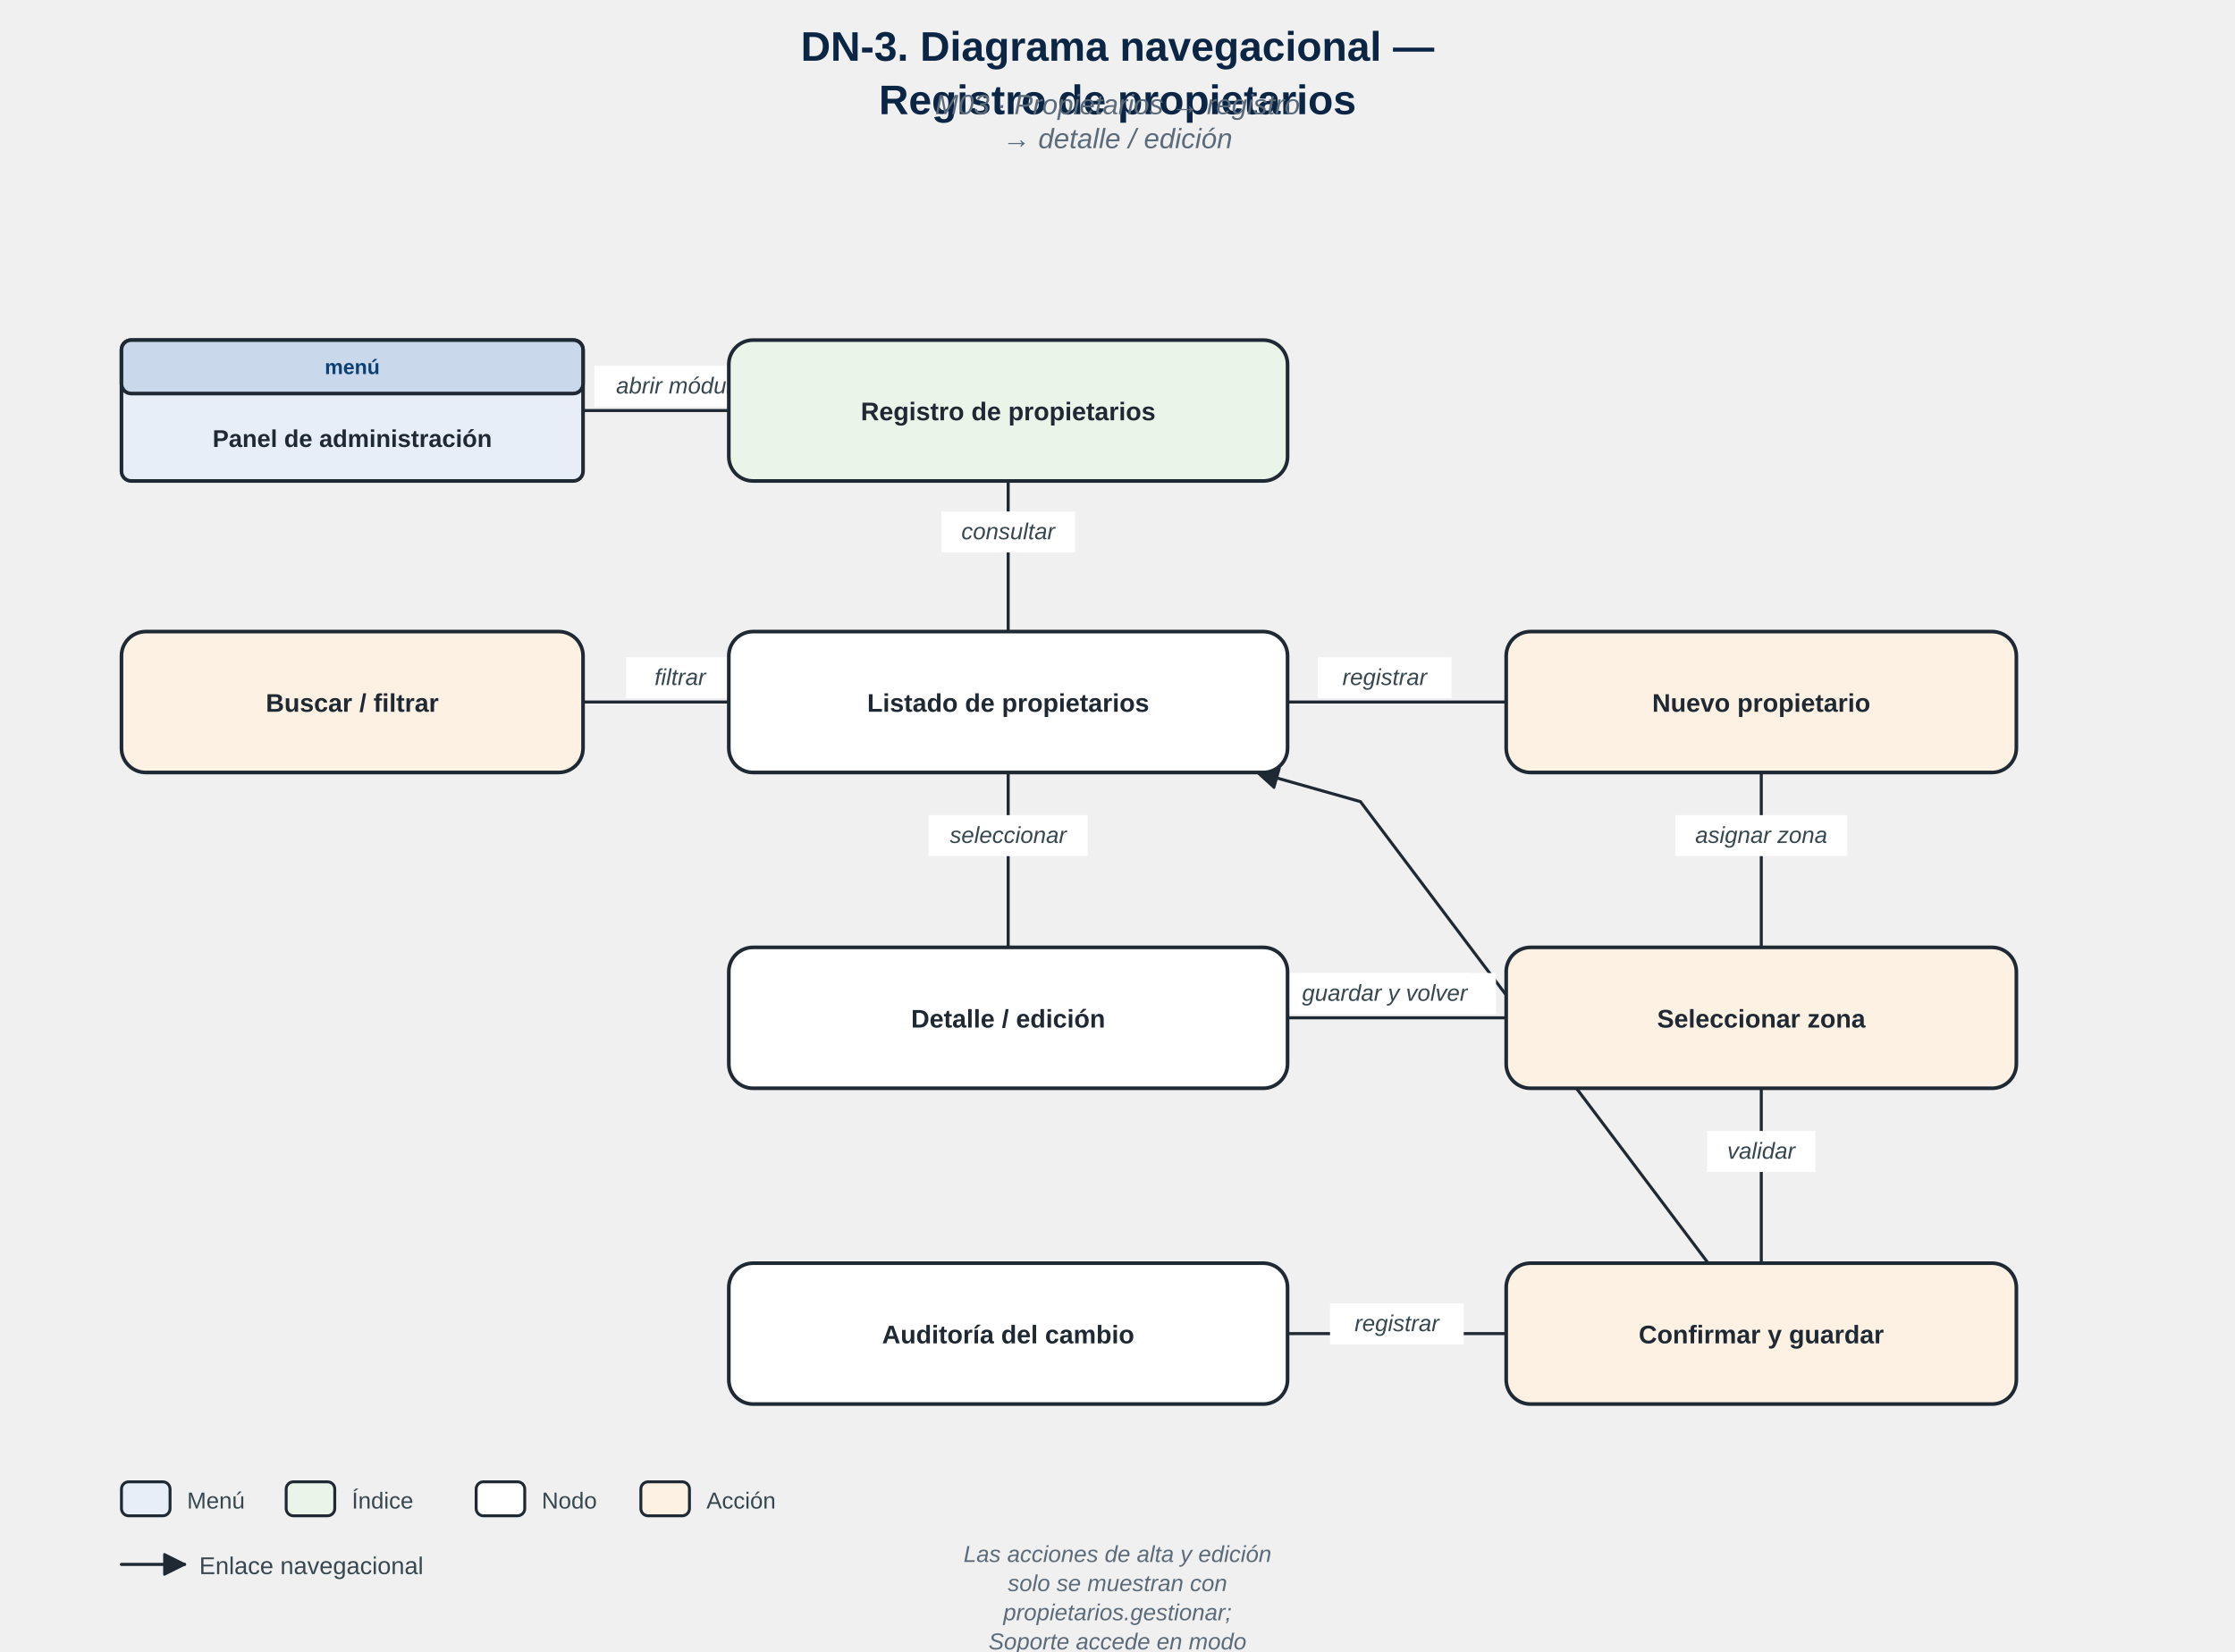
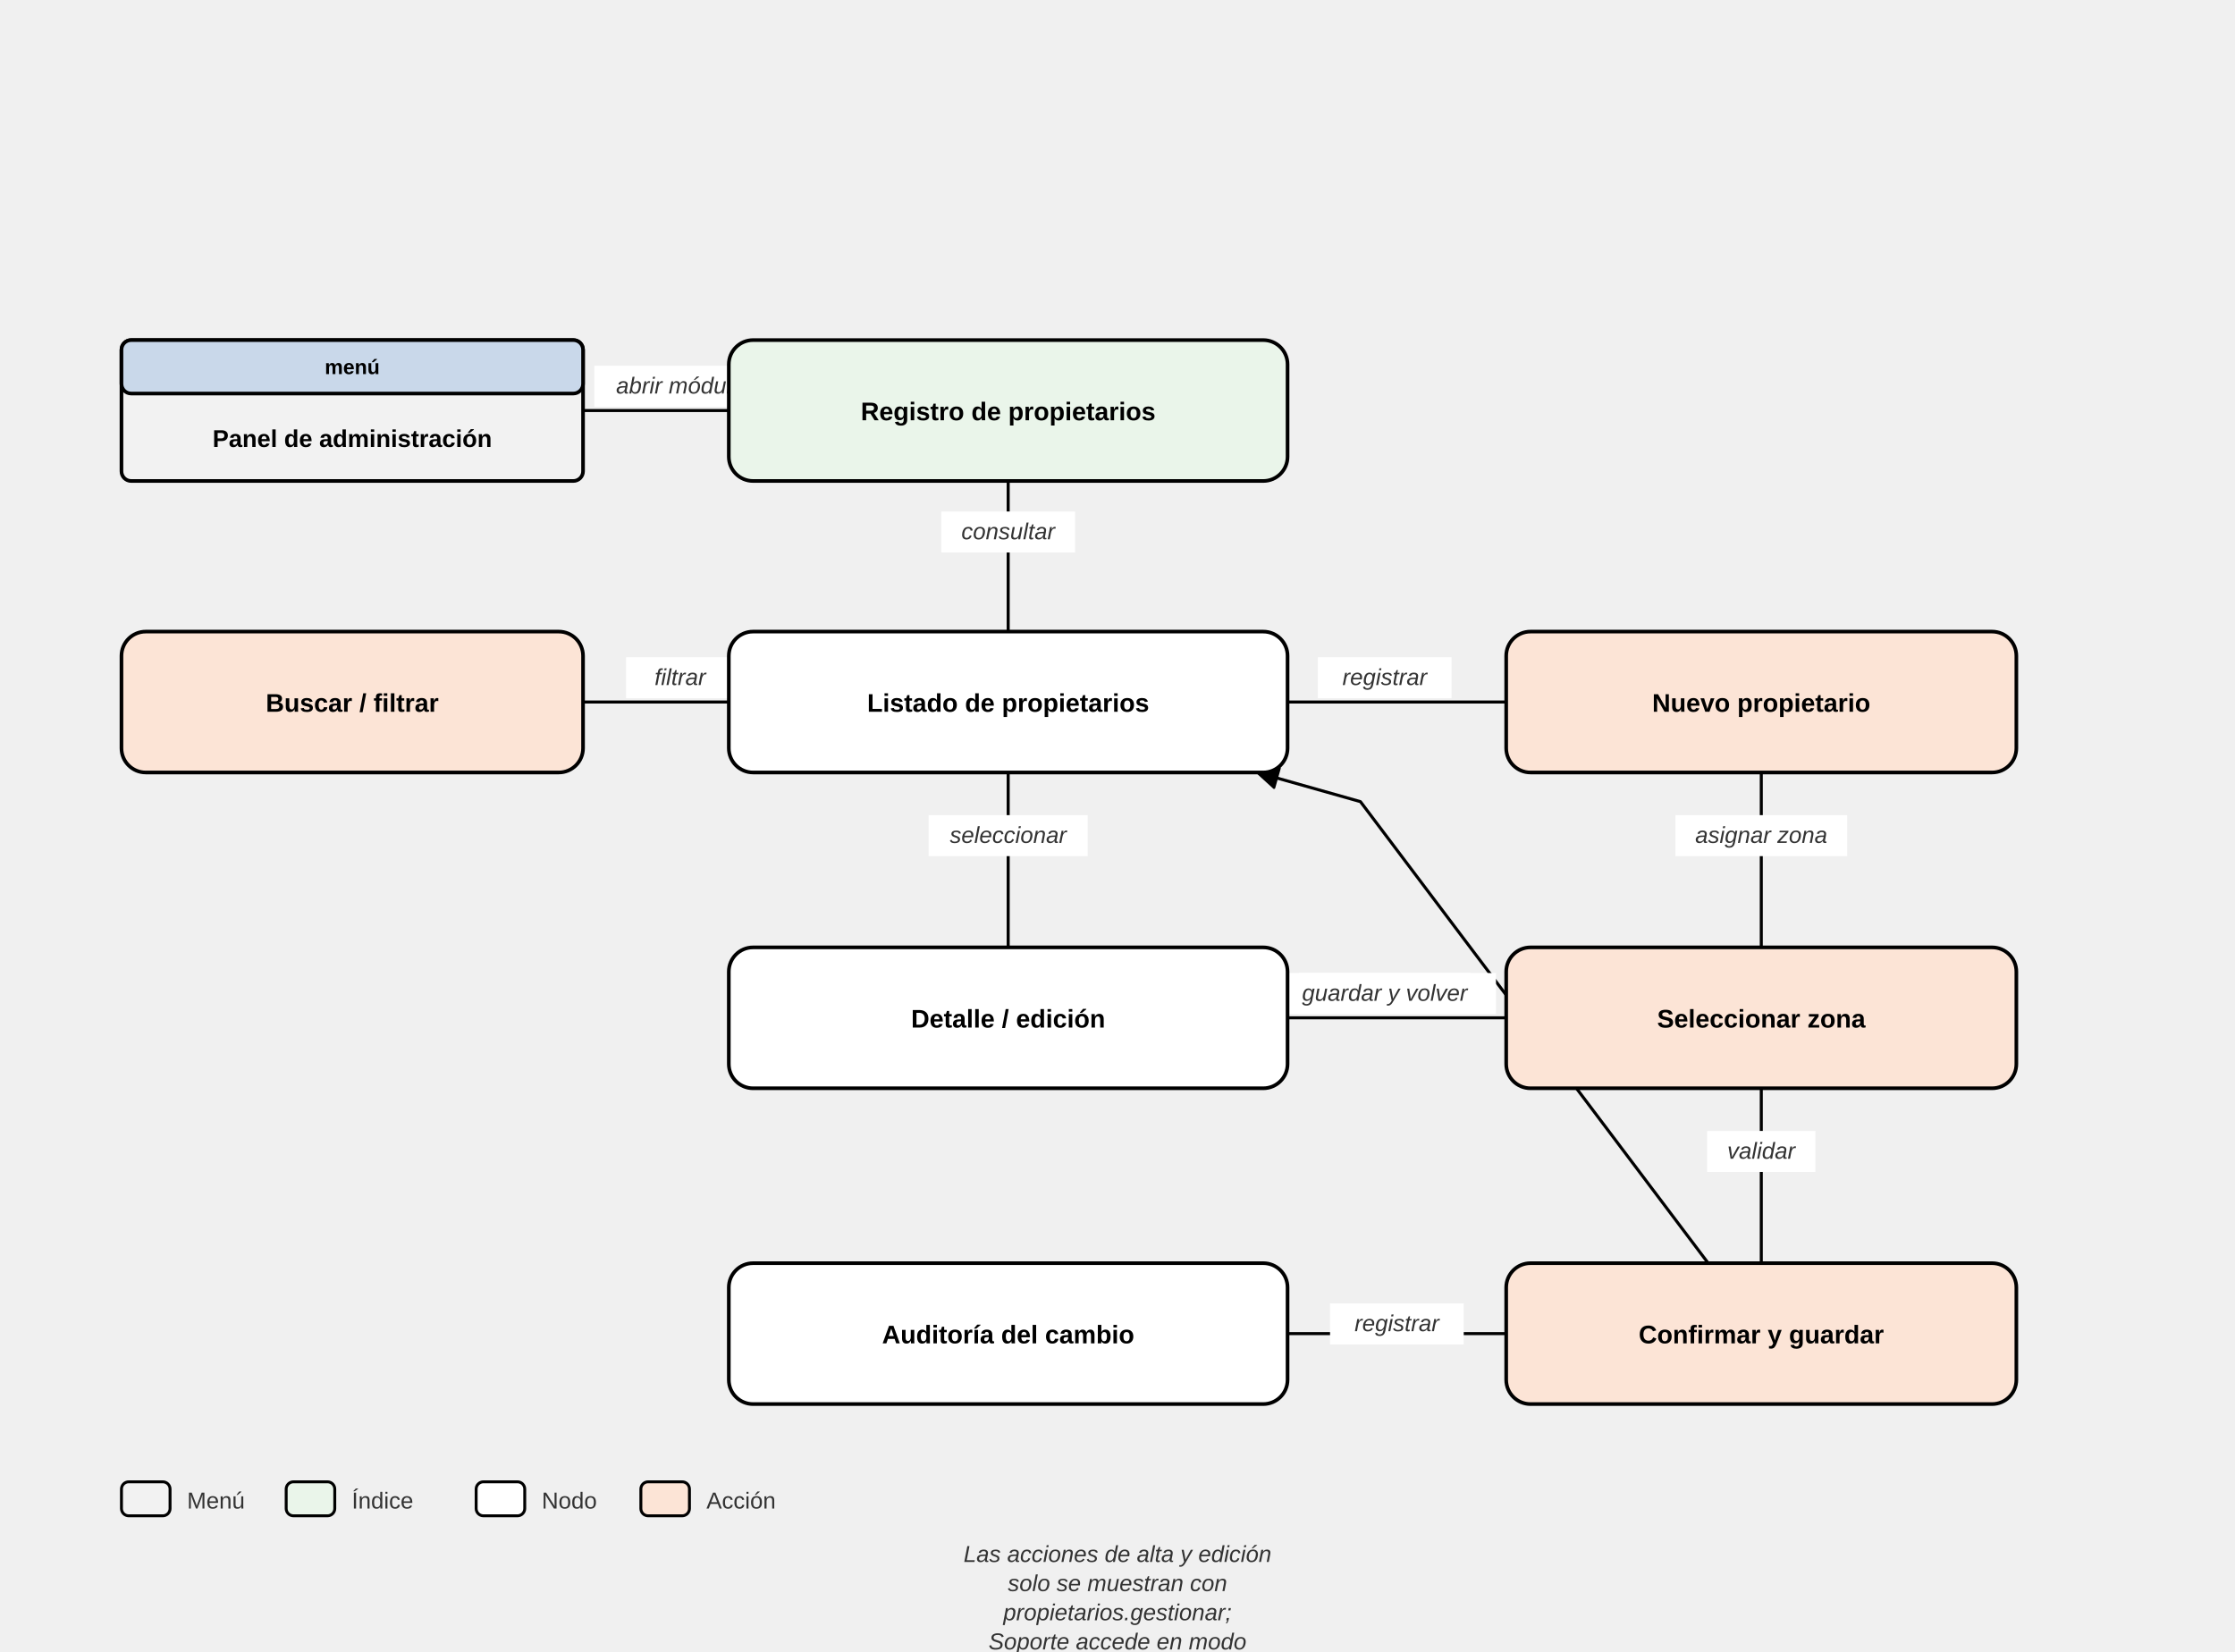
- <svg xmlns="http://www.w3.org/2000/svg" width="920" height="680" viewBox="0 0 920 680" font-family="'Segoe UI','Helvetica Neue',Arial,sans-serif">
+ <svg xmlns="http://www.w3.org/2000/svg" width="920" height="680" viewBox="0 0 920 680" font-family="Calibri,Arial,sans-serif">
  <defs>
    <marker id="arr-open" viewBox="0 0 12 12" refX="11" refY="6" markerWidth="11" markerHeight="11" markerUnits="userSpaceOnUse" orient="auto-start-reverse">
-       <path d="M1,1 L11,6 L1,11" fill="none" stroke="#1f2933" stroke-width="1.6" stroke-linecap="round" stroke-linejoin="round" />
+       <path d="M1,1 L11,6 L1,11" fill="none" stroke="#000000" stroke-width="1.6" stroke-linecap="round" stroke-linejoin="round" />
    </marker>
    <marker id="arr-fill" viewBox="0 0 12 12" refX="11" refY="6" markerWidth="10" markerHeight="10" markerUnits="userSpaceOnUse" orient="auto-start-reverse">
-       <path d="M1,1 L11,6 L1,11 Z" fill="#1f2933" stroke="#1f2933" stroke-width="1.2" stroke-linejoin="round" />
+       <path d="M1,1 L11,6 L1,11 Z" fill="#000000" stroke="#000000" stroke-width="1.2" stroke-linejoin="round" />
    </marker>
    <marker id="arr-thin" viewBox="0 0 12 12" refX="11" refY="6" markerWidth="9" markerHeight="9" markerUnits="userSpaceOnUse" orient="auto-start-reverse">
-       <path d="M2,2 L10,6 L2,10" fill="none" stroke="#1f2933" stroke-width="1.4" stroke-linecap="round" stroke-linejoin="round" />
+       <path d="M2,2 L10,6 L2,10" fill="none" stroke="#000000" stroke-width="1.4" stroke-linecap="round" stroke-linejoin="round" />
    </marker>
    <marker id="arr-dep" viewBox="0 0 12 12" refX="11" refY="6" markerWidth="10" markerHeight="10" markerUnits="userSpaceOnUse" orient="auto-start-reverse">
-       <path d="M1,1 L11,6 L1,11" fill="#ffffff" stroke="#1f2933" stroke-width="1.5" stroke-linejoin="round" />
+       <path d="M1,1 L11,6 L1,11" fill="#ffffff" stroke="#000000" stroke-width="1.5" stroke-linejoin="round" />
    </marker>
  </defs>
-   <g>
-     <text x="460" y="25" font-size="17" fill="#0b2545" font-weight="700" text-anchor="middle" xml:space="preserve">DN-3. Diagrama navegacional —</text>
-     <text x="460" y="47" font-size="17" fill="#0b2545" font-weight="700" text-anchor="middle" xml:space="preserve">Registro de propietarios</text>
-   </g>
-   <g>
-     <text x="460" y="47" font-size="11.5" fill="#5b6b7a" font-weight="400" text-anchor="middle" font-style="italic" xml:space="preserve">M03 · Propietarios → registro</text>
-     <text x="460" y="61" font-size="11.5" fill="#5b6b7a" font-weight="400" text-anchor="middle" font-style="italic" xml:space="preserve">→ detalle / edición</text>
-   </g>
-   <line x1="240" y1="169" x2="415" y2="169" stroke="#1f2933" stroke-width="1.25" marker-end="url(#arr-fill)" stroke-linecap="round" />
+   <line x1="240" y1="169" x2="415" y2="169" stroke="#000000" stroke-width="1.25" marker-end="url(#arr-fill)" stroke-linecap="round" />
  <g>
    <rect x="244.65" y="150.56" width="70.7" height="16.88" fill="#ffffff" stroke="none" stroke-width="1.4" />
    <g>
-       <text x="280" y="162" font-size="9.5" fill="#37474f" font-weight="500" text-anchor="middle" font-style="italic" xml:space="preserve">abrir módulo</text>
+       <text x="280" y="162" font-size="9.5" fill="#333333" font-weight="500" text-anchor="middle" font-style="italic" xml:space="preserve">abrir módulo</text>
    </g>
  </g>
-   <line x1="415" y1="198" x2="415" y2="289" stroke="#1f2933" stroke-width="1.25" marker-end="url(#arr-fill)" stroke-linecap="round" />
+   <line x1="415" y1="198" x2="415" y2="289" stroke="#000000" stroke-width="1.25" marker-end="url(#arr-fill)" stroke-linecap="round" />
  <g>
    <rect x="387.49" y="210.56" width="55.03" height="16.88" fill="#ffffff" stroke="none" stroke-width="1.4" />
    <g>
-       <text x="415" y="222" font-size="9.5" fill="#37474f" font-weight="500" text-anchor="middle" font-style="italic" xml:space="preserve">consultar</text>
+       <text x="415" y="222" font-size="9.5" fill="#333333" font-weight="500" text-anchor="middle" font-style="italic" xml:space="preserve">consultar</text>
    </g>
  </g>
-   <line x1="300" y1="289" x2="145" y2="289" stroke="#1f2933" stroke-width="1.25" marker-end="url(#arr-fill)" stroke-linecap="round" />
+   <line x1="300" y1="289" x2="145" y2="289" stroke="#000000" stroke-width="1.25" marker-end="url(#arr-fill)" stroke-linecap="round" />
  <g>
    <rect x="257.71" y="270.56" width="44.58" height="16.88" fill="#ffffff" stroke="none" stroke-width="1.4" />
    <g>
-       <text x="280" y="282" font-size="9.5" fill="#37474f" font-weight="500" text-anchor="middle" font-style="italic" xml:space="preserve">filtrar</text>
+       <text x="280" y="282" font-size="9.5" fill="#333333" font-weight="500" text-anchor="middle" font-style="italic" xml:space="preserve">filtrar</text>
    </g>
  </g>
-   <line x1="530" y1="289" x2="725" y2="289" stroke="#1f2933" stroke-width="1.25" marker-end="url(#arr-fill)" stroke-linecap="round" />
+   <line x1="530" y1="289" x2="725" y2="289" stroke="#000000" stroke-width="1.25" marker-end="url(#arr-fill)" stroke-linecap="round" />
  <g>
    <rect x="542.49" y="270.56" width="55.03" height="16.88" fill="#ffffff" stroke="none" stroke-width="1.4" />
    <g>
-       <text x="570" y="282" font-size="9.5" fill="#37474f" font-weight="500" text-anchor="middle" font-style="italic" xml:space="preserve">registrar</text>
+       <text x="570" y="282" font-size="9.5" fill="#333333" font-weight="500" text-anchor="middle" font-style="italic" xml:space="preserve">registrar</text>
    </g>
  </g>
-   <line x1="415" y1="318" x2="415" y2="419" stroke="#1f2933" stroke-width="1.25" marker-end="url(#arr-fill)" stroke-linecap="round" />
+   <line x1="415" y1="318" x2="415" y2="419" stroke="#000000" stroke-width="1.25" marker-end="url(#arr-fill)" stroke-linecap="round" />
  <g>
    <rect x="382.26" y="335.56" width="65.47" height="16.88" fill="#ffffff" stroke="none" stroke-width="1.4" />
    <g>
-       <text x="415" y="347" font-size="9.5" fill="#37474f" font-weight="500" text-anchor="middle" font-style="italic" xml:space="preserve">seleccionar</text>
+       <text x="415" y="347" font-size="9.5" fill="#333333" font-weight="500" text-anchor="middle" font-style="italic" xml:space="preserve">seleccionar</text>
    </g>
  </g>
-   <line x1="725" y1="318" x2="725" y2="419" stroke="#1f2933" stroke-width="1.25" marker-end="url(#arr-fill)" stroke-linecap="round" />
+   <line x1="725" y1="318" x2="725" y2="419" stroke="#000000" stroke-width="1.25" marker-end="url(#arr-fill)" stroke-linecap="round" />
  <g>
    <rect x="689.65" y="335.56" width="70.7" height="16.88" fill="#ffffff" stroke="none" stroke-width="1.4" />
    <g>
-       <text x="725" y="347" font-size="9.5" fill="#37474f" font-weight="500" text-anchor="middle" font-style="italic" xml:space="preserve">asignar zona</text>
+       <text x="725" y="347" font-size="9.5" fill="#333333" font-weight="500" text-anchor="middle" font-style="italic" xml:space="preserve">asignar zona</text>
    </g>
  </g>
-   <line x1="530" y1="419" x2="725" y2="419" stroke="#1f2933" stroke-width="1.25" marker-end="url(#arr-fill)" stroke-linecap="round" />
+   <line x1="530" y1="419" x2="725" y2="419" stroke="#000000" stroke-width="1.25" marker-end="url(#arr-fill)" stroke-linecap="round" />
  <g>
    <rect x="534.65" y="400.56" width="70.7" height="16.88" fill="#ffffff" stroke="none" stroke-width="1.4" />
    <g>
-       <text x="570" y="412" font-size="9.5" fill="#37474f" font-weight="500" text-anchor="middle" font-style="italic" xml:space="preserve">cambiar zona</text>
+       <text x="570" y="412" font-size="9.5" fill="#333333" font-weight="500" text-anchor="middle" font-style="italic" xml:space="preserve">cambiar zona</text>
    </g>
  </g>
-   <line x1="725" y1="448" x2="725" y2="549" stroke="#1f2933" stroke-width="1.25" marker-end="url(#arr-fill)" stroke-linecap="round" />
+   <line x1="725" y1="448" x2="725" y2="549" stroke="#000000" stroke-width="1.25" marker-end="url(#arr-fill)" stroke-linecap="round" />
  <g>
    <rect x="702.71" y="465.56" width="44.58" height="16.88" fill="#ffffff" stroke="none" stroke-width="1.4" />
    <g>
-       <text x="725" y="477" font-size="9.5" fill="#37474f" font-weight="500" text-anchor="middle" font-style="italic" xml:space="preserve">validar</text>
+       <text x="725" y="477" font-size="9.5" fill="#333333" font-weight="500" text-anchor="middle" font-style="italic" xml:space="preserve">validar</text>
    </g>
  </g>
-   <path d="M703.151,520 L560,330 L517.561,318" fill="none" stroke="#1f2933" stroke-width="1.25" marker-end="url(#arr-fill)" stroke-linecap="round" stroke-linejoin="round" />
+   <path d="M703.151,520 L560,330 L517.561,318" fill="none" stroke="#000000" stroke-width="1.25" marker-end="url(#arr-fill)" stroke-linecap="round" stroke-linejoin="round" />
  <g>
    <rect x="524.2" y="400.56" width="91.6" height="16.88" fill="#ffffff" stroke="none" stroke-width="1.4" />
    <g>
-       <text x="570" y="412" font-size="9.5" fill="#37474f" font-weight="500" text-anchor="middle" font-style="italic" xml:space="preserve">guardar y volver</text>
+       <text x="570" y="412" font-size="9.5" fill="#333333" font-weight="500" text-anchor="middle" font-style="italic" xml:space="preserve">guardar y volver</text>
    </g>
  </g>
-   <line x1="620" y1="549" x2="415" y2="549" stroke="#1f2933" stroke-width="1.25" marker-end="url(#arr-fill)" stroke-linecap="round" />
+   <line x1="620" y1="549" x2="415" y2="549" stroke="#000000" stroke-width="1.25" marker-end="url(#arr-fill)" stroke-linecap="round" />
  <g>
    <rect x="547.49" y="536.56" width="55.03" height="16.88" fill="#ffffff" stroke="none" stroke-width="1.4" />
    <g>
-       <text x="575" y="548" font-size="9.5" fill="#37474f" font-weight="500" text-anchor="middle" font-style="italic" xml:space="preserve">registrar</text>
+       <text x="575" y="548" font-size="9.5" fill="#333333" font-weight="500" text-anchor="middle" font-style="italic" xml:space="preserve">registrar</text>
    </g>
  </g>
-   <rect x="50" y="140" width="190" height="58" fill="#e7eef8" stroke="#1f2933" stroke-width="1.5" rx="4" ry="4" />
-   <rect x="50" y="140" width="190" height="22" fill="#c9d8ea" stroke="#1f2933" stroke-width="1.5" rx="4" />
+   <rect x="50" y="140" width="190" height="58" fill="#F2F2F2" stroke="#000000" stroke-width="1.5" rx="4" ry="4" />
+   <rect x="50" y="140" width="190" height="22" fill="#c9d8ea" stroke="#000000" stroke-width="1.5" rx="4" />
  <g>
-     <text x="145" y="154" font-size="8.5" fill="#0c3f73" font-weight="700" text-anchor="middle" xml:space="preserve">menú</text>
+     <text x="145" y="154" font-size="8.5" fill="#000000" font-weight="700" text-anchor="middle" xml:space="preserve">menú</text>
  </g>
  <g>
-     <text x="145" y="184" font-size="10" fill="#1f2933" font-weight="600" text-anchor="middle" xml:space="preserve">Panel de administración</text>
+     <text x="145" y="184" font-size="10" fill="#000000" font-weight="600" text-anchor="middle" xml:space="preserve">Panel de administración</text>
  </g>
-   <rect x="300" y="140" width="230" height="58" fill="#eaf5ea" stroke="#1f2933" stroke-width="1.5" rx="10" ry="10" />
+   <rect x="300" y="140" width="230" height="58" fill="#eaf5ea" stroke="#000000" stroke-width="1.5" rx="10" ry="10" />
  <g>
-     <text x="415" y="173" font-size="10.5" fill="#1f2933" font-weight="600" text-anchor="middle" xml:space="preserve">Registro de propietarios</text>
+     <text x="415" y="173" font-size="10.5" fill="#000000" font-weight="600" text-anchor="middle" xml:space="preserve">Registro de propietarios</text>
  </g>
-   <rect x="300" y="260" width="230" height="58" fill="#ffffff" stroke="#1f2933" stroke-width="1.5" rx="10" ry="10" />
+   <rect x="300" y="260" width="230" height="58" fill="#ffffff" stroke="#000000" stroke-width="1.5" rx="10" ry="10" />
  <g>
-     <text x="415" y="293" font-size="10.5" fill="#1f2933" font-weight="600" text-anchor="middle" xml:space="preserve">Listado de propietarios</text>
+     <text x="415" y="293" font-size="10.5" fill="#000000" font-weight="600" text-anchor="middle" xml:space="preserve">Listado de propietarios</text>
  </g>
-   <rect x="50" y="260" width="190" height="58" fill="#fdf1e3" stroke="#1f2933" stroke-width="1.5" rx="10" ry="10" />
+   <rect x="50" y="260" width="190" height="58" fill="#FCE4D6" stroke="#000000" stroke-width="1.5" rx="10" ry="10" />
  <g>
-     <text x="145" y="293" font-size="10.5" fill="#1f2933" font-weight="600" text-anchor="middle" xml:space="preserve">Buscar / filtrar</text>
+     <text x="145" y="293" font-size="10.5" fill="#000000" font-weight="600" text-anchor="middle" xml:space="preserve">Buscar / filtrar</text>
  </g>
-   <rect x="620" y="260" width="210" height="58" fill="#fdf1e3" stroke="#1f2933" stroke-width="1.5" rx="10" ry="10" />
+   <rect x="620" y="260" width="210" height="58" fill="#FCE4D6" stroke="#000000" stroke-width="1.5" rx="10" ry="10" />
  <g>
-     <text x="725" y="293" font-size="10.5" fill="#1f2933" font-weight="600" text-anchor="middle" xml:space="preserve">Nuevo propietario</text>
+     <text x="725" y="293" font-size="10.5" fill="#000000" font-weight="600" text-anchor="middle" xml:space="preserve">Nuevo propietario</text>
  </g>
-   <rect x="300" y="390" width="230" height="58" fill="#ffffff" stroke="#1f2933" stroke-width="1.5" rx="10" ry="10" />
+   <rect x="300" y="390" width="230" height="58" fill="#ffffff" stroke="#000000" stroke-width="1.5" rx="10" ry="10" />
  <g>
-     <text x="415" y="423" font-size="10.5" fill="#1f2933" font-weight="600" text-anchor="middle" xml:space="preserve">Detalle / edición</text>
+     <text x="415" y="423" font-size="10.5" fill="#000000" font-weight="600" text-anchor="middle" xml:space="preserve">Detalle / edición</text>
  </g>
-   <rect x="620" y="390" width="210" height="58" fill="#fdf1e3" stroke="#1f2933" stroke-width="1.5" rx="10" ry="10" />
+   <rect x="620" y="390" width="210" height="58" fill="#FCE4D6" stroke="#000000" stroke-width="1.5" rx="10" ry="10" />
  <g>
-     <text x="725" y="423" font-size="10.5" fill="#1f2933" font-weight="600" text-anchor="middle" xml:space="preserve">Seleccionar zona</text>
+     <text x="725" y="423" font-size="10.5" fill="#000000" font-weight="600" text-anchor="middle" xml:space="preserve">Seleccionar zona</text>
  </g>
-   <rect x="620" y="520" width="210" height="58" fill="#fdf1e3" stroke="#1f2933" stroke-width="1.5" rx="10" ry="10" />
+   <rect x="620" y="520" width="210" height="58" fill="#FCE4D6" stroke="#000000" stroke-width="1.5" rx="10" ry="10" />
  <g>
-     <text x="725" y="553" font-size="10.5" fill="#1f2933" font-weight="600" text-anchor="middle" xml:space="preserve">Confirmar y guardar</text>
+     <text x="725" y="553" font-size="10.5" fill="#000000" font-weight="600" text-anchor="middle" xml:space="preserve">Confirmar y guardar</text>
  </g>
-   <rect x="300" y="520" width="230" height="58" fill="#ffffff" stroke="#1f2933" stroke-width="1.5" rx="10" ry="10" />
+   <rect x="300" y="520" width="230" height="58" fill="#ffffff" stroke="#000000" stroke-width="1.5" rx="10" ry="10" />
  <g>
-     <text x="415" y="553" font-size="10.5" fill="#1f2933" font-weight="600" text-anchor="middle" xml:space="preserve">Auditoría del cambio</text>
+     <text x="415" y="553" font-size="10.5" fill="#000000" font-weight="600" text-anchor="middle" xml:space="preserve">Auditoría del cambio</text>
  </g>
-   <rect x="50" y="610" width="20" height="14" fill="#e7eef8" stroke="#1f2933" stroke-width="1.2" rx="3" />
+   <rect x="50" y="610" width="20" height="14" fill="#F2F2F2" stroke="#000000" stroke-width="1.2" rx="3" />
  <g>
-     <text x="77" y="621" font-size="9.5" fill="#37474f" font-weight="400" text-anchor="start" xml:space="preserve">Menú</text>
+     <text x="77" y="621" font-size="9.5" fill="#333333" font-weight="400" text-anchor="start" xml:space="preserve">Menú</text>
  </g>
-   <rect x="117.8" y="610" width="20" height="14" fill="#eaf5ea" stroke="#1f2933" stroke-width="1.2" rx="3" />
+   <rect x="117.8" y="610" width="20" height="14" fill="#eaf5ea" stroke="#000000" stroke-width="1.2" rx="3" />
  <g>
-     <text x="144.8" y="621" font-size="9.5" fill="#37474f" font-weight="400" text-anchor="start" xml:space="preserve">Índice</text>
+     <text x="144.8" y="621" font-size="9.5" fill="#333333" font-weight="400" text-anchor="start" xml:space="preserve">Índice</text>
  </g>
-   <rect x="196" y="610" width="20" height="14" fill="#ffffff" stroke="#1f2933" stroke-width="1.2" rx="3" />
+   <rect x="196" y="610" width="20" height="14" fill="#ffffff" stroke="#000000" stroke-width="1.2" rx="3" />
  <g>
-     <text x="223" y="621" font-size="9.5" fill="#37474f" font-weight="400" text-anchor="start" xml:space="preserve">Nodo</text>
+     <text x="223" y="621" font-size="9.5" fill="#333333" font-weight="400" text-anchor="start" xml:space="preserve">Nodo</text>
  </g>
-   <rect x="263.8" y="610" width="20" height="14" fill="#fdf1e3" stroke="#1f2933" stroke-width="1.2" rx="3" />
+   <rect x="263.8" y="610" width="20" height="14" fill="#FCE4D6" stroke="#000000" stroke-width="1.2" rx="3" />
  <g>
-     <text x="290.8" y="621" font-size="9.5" fill="#37474f" font-weight="400" text-anchor="start" xml:space="preserve">Acción</text>
+     <text x="290.8" y="621" font-size="9.5" fill="#333333" font-weight="400" text-anchor="start" xml:space="preserve">Acción</text>
  </g>
  <g>
-     <line x1="50" y1="644" x2="76" y2="644" stroke="#1f2933" stroke-width="1.3" marker-end="url(#arr-fill)" stroke-linecap="round" />
-     <g>
-       <text x="82" y="648" font-size="10" fill="#37474f" font-weight="400" text-anchor="start" xml:space="preserve">Enlace navegacional</text>
-     </g>
-   </g>
-   <g>
-     <text x="460" y="643" font-size="9.5" fill="#5b6b7a" font-weight="400" text-anchor="middle" font-style="italic" xml:space="preserve">Las acciones de alta y edición</text>
-     <text x="460" y="655" font-size="9.5" fill="#5b6b7a" font-weight="400" text-anchor="middle" font-style="italic" xml:space="preserve">solo se muestran con</text>
-     <text x="460" y="667" font-size="9.5" fill="#5b6b7a" font-weight="400" text-anchor="middle" font-style="italic" xml:space="preserve">propietarios.gestionar;</text>
-     <text x="460" y="679" font-size="9.5" fill="#5b6b7a" font-weight="400" text-anchor="middle" font-style="italic" xml:space="preserve">Soporte accede en modo</text>
-     <text x="460" y="692" font-size="9.5" fill="#5b6b7a" font-weight="400" text-anchor="middle" font-style="italic" xml:space="preserve">consulta.</text>
+     <text x="460" y="643" font-size="9.5" fill="#333333" font-weight="400" text-anchor="middle" font-style="italic" xml:space="preserve">Las acciones de alta y edición</text>
+     <text x="460" y="655" font-size="9.5" fill="#333333" font-weight="400" text-anchor="middle" font-style="italic" xml:space="preserve">solo se muestran con</text>
+     <text x="460" y="667" font-size="9.5" fill="#333333" font-weight="400" text-anchor="middle" font-style="italic" xml:space="preserve">propietarios.gestionar;</text>
+     <text x="460" y="679" font-size="9.5" fill="#333333" font-weight="400" text-anchor="middle" font-style="italic" xml:space="preserve">Soporte accede en modo</text>
+     <text x="460" y="692" font-size="9.5" fill="#333333" font-weight="400" text-anchor="middle" font-style="italic" xml:space="preserve">consulta.</text>
  </g>
</svg>
